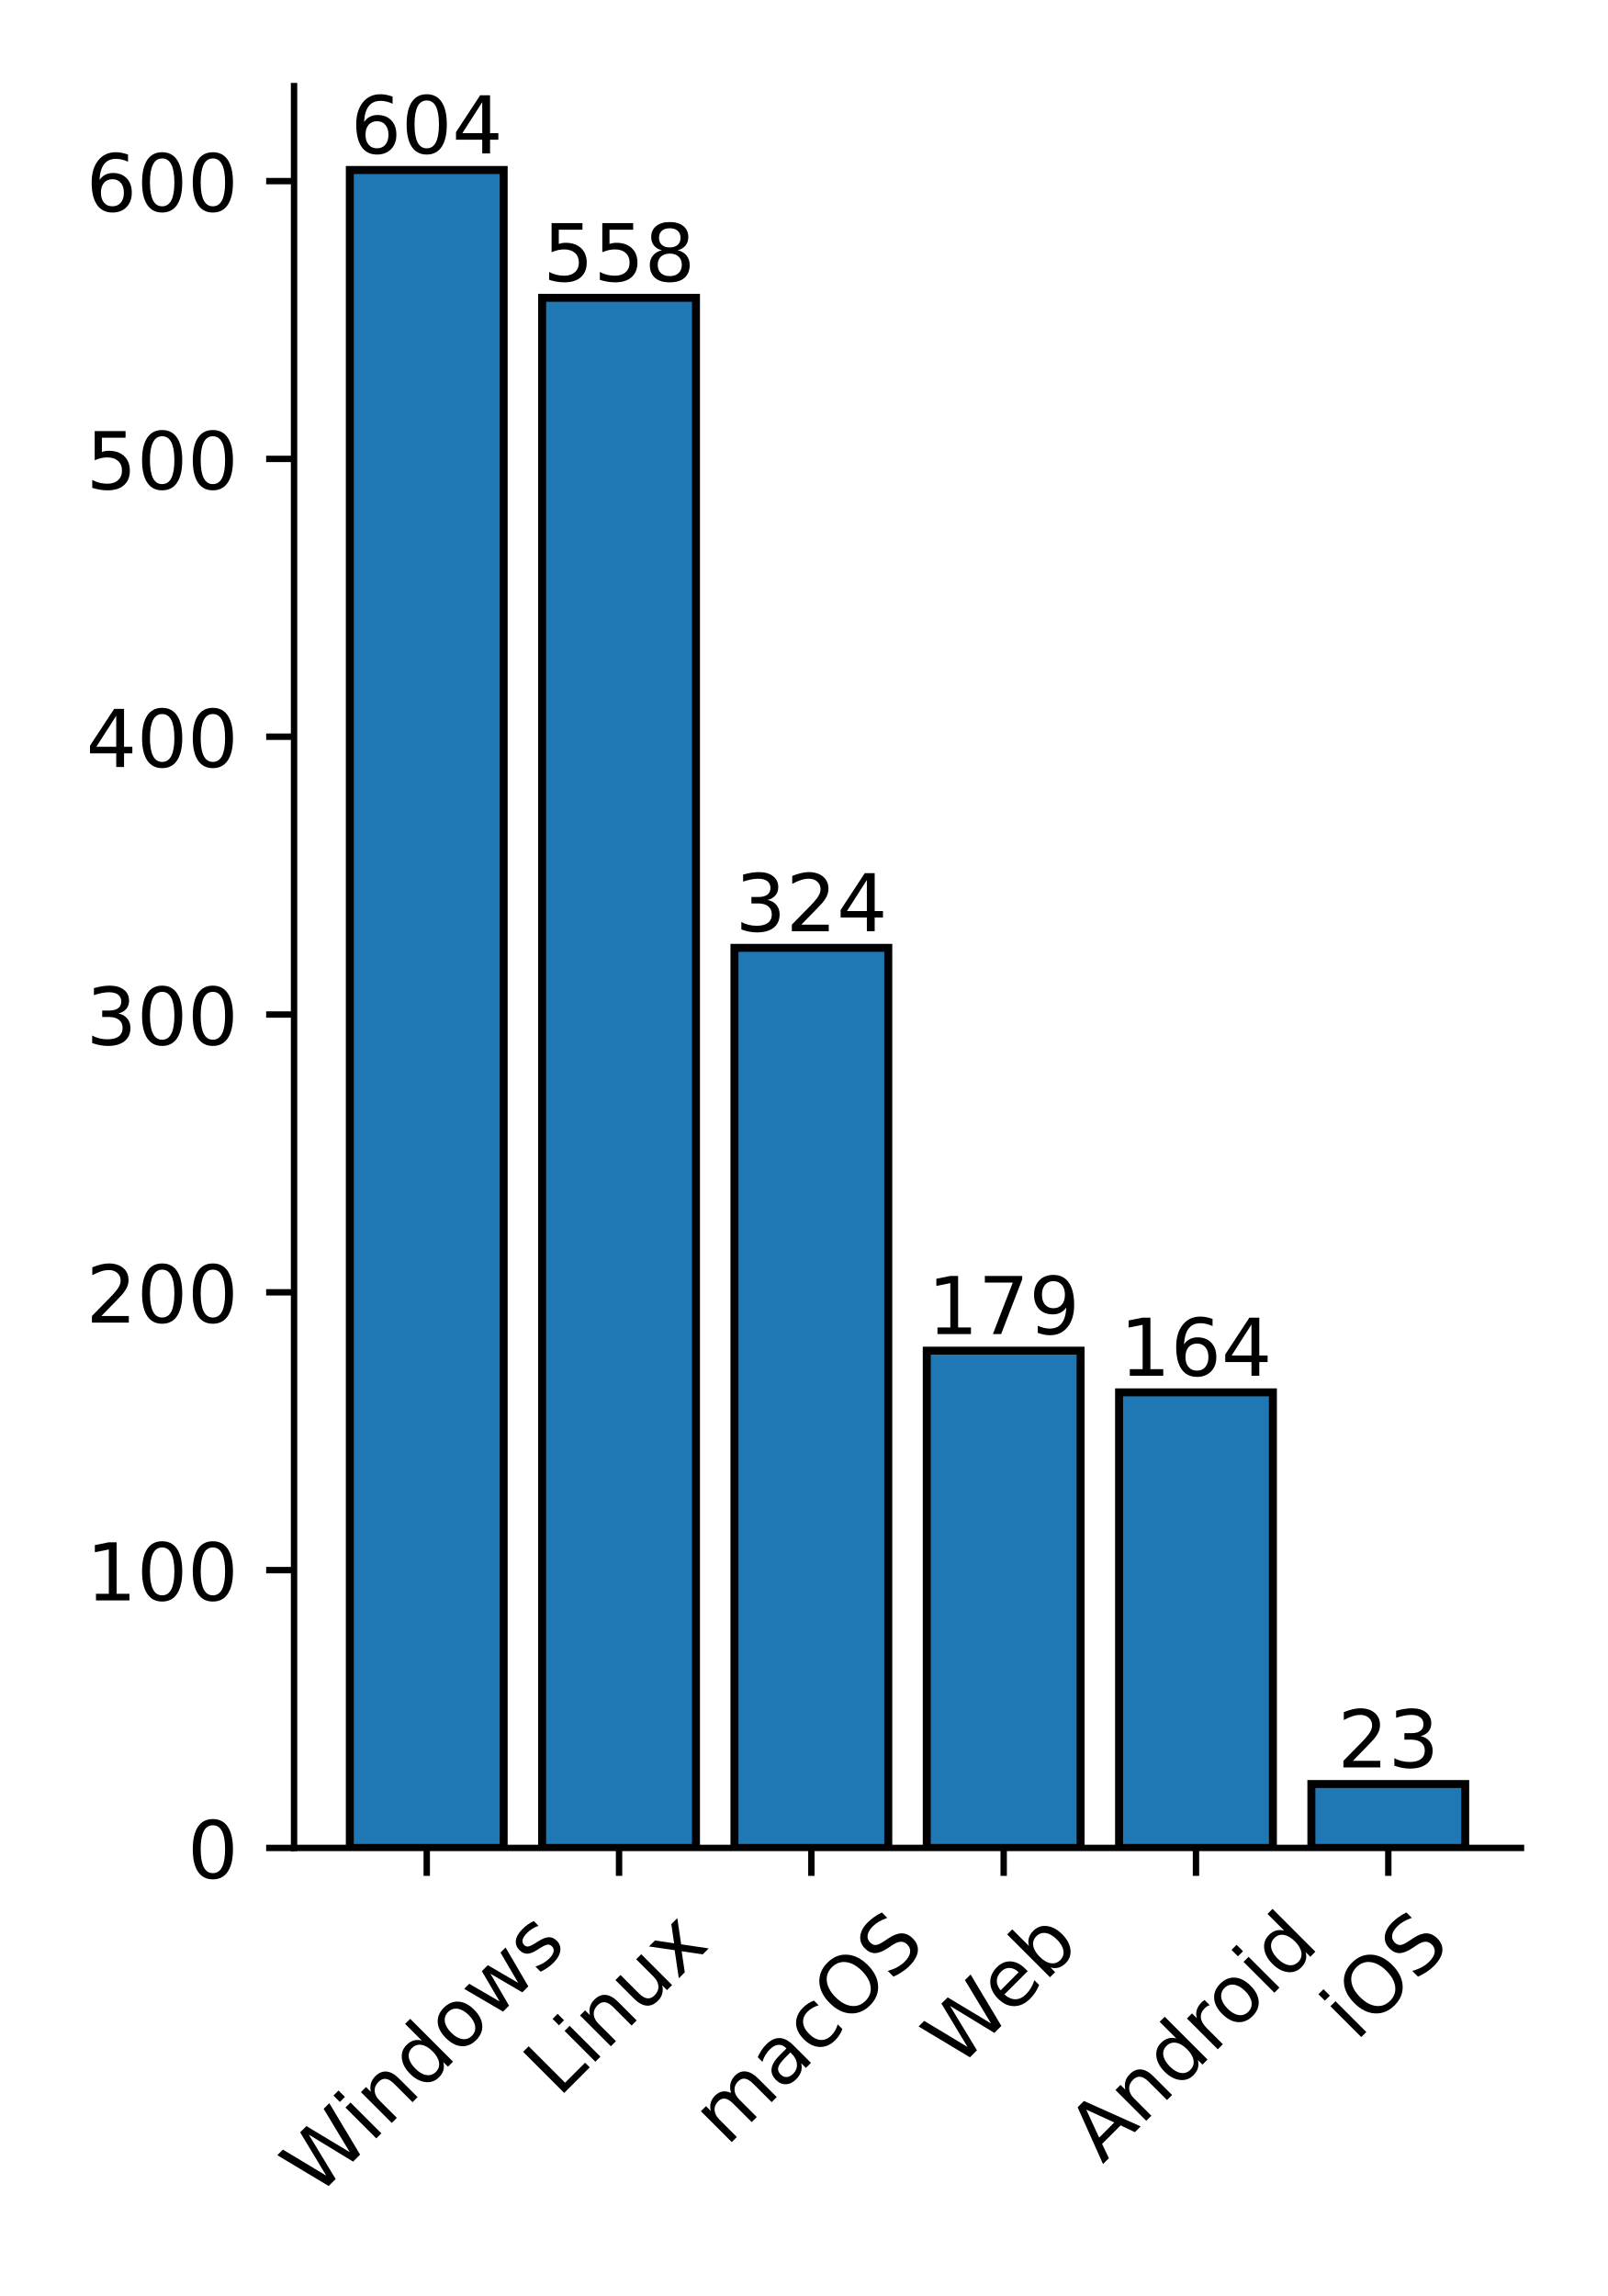
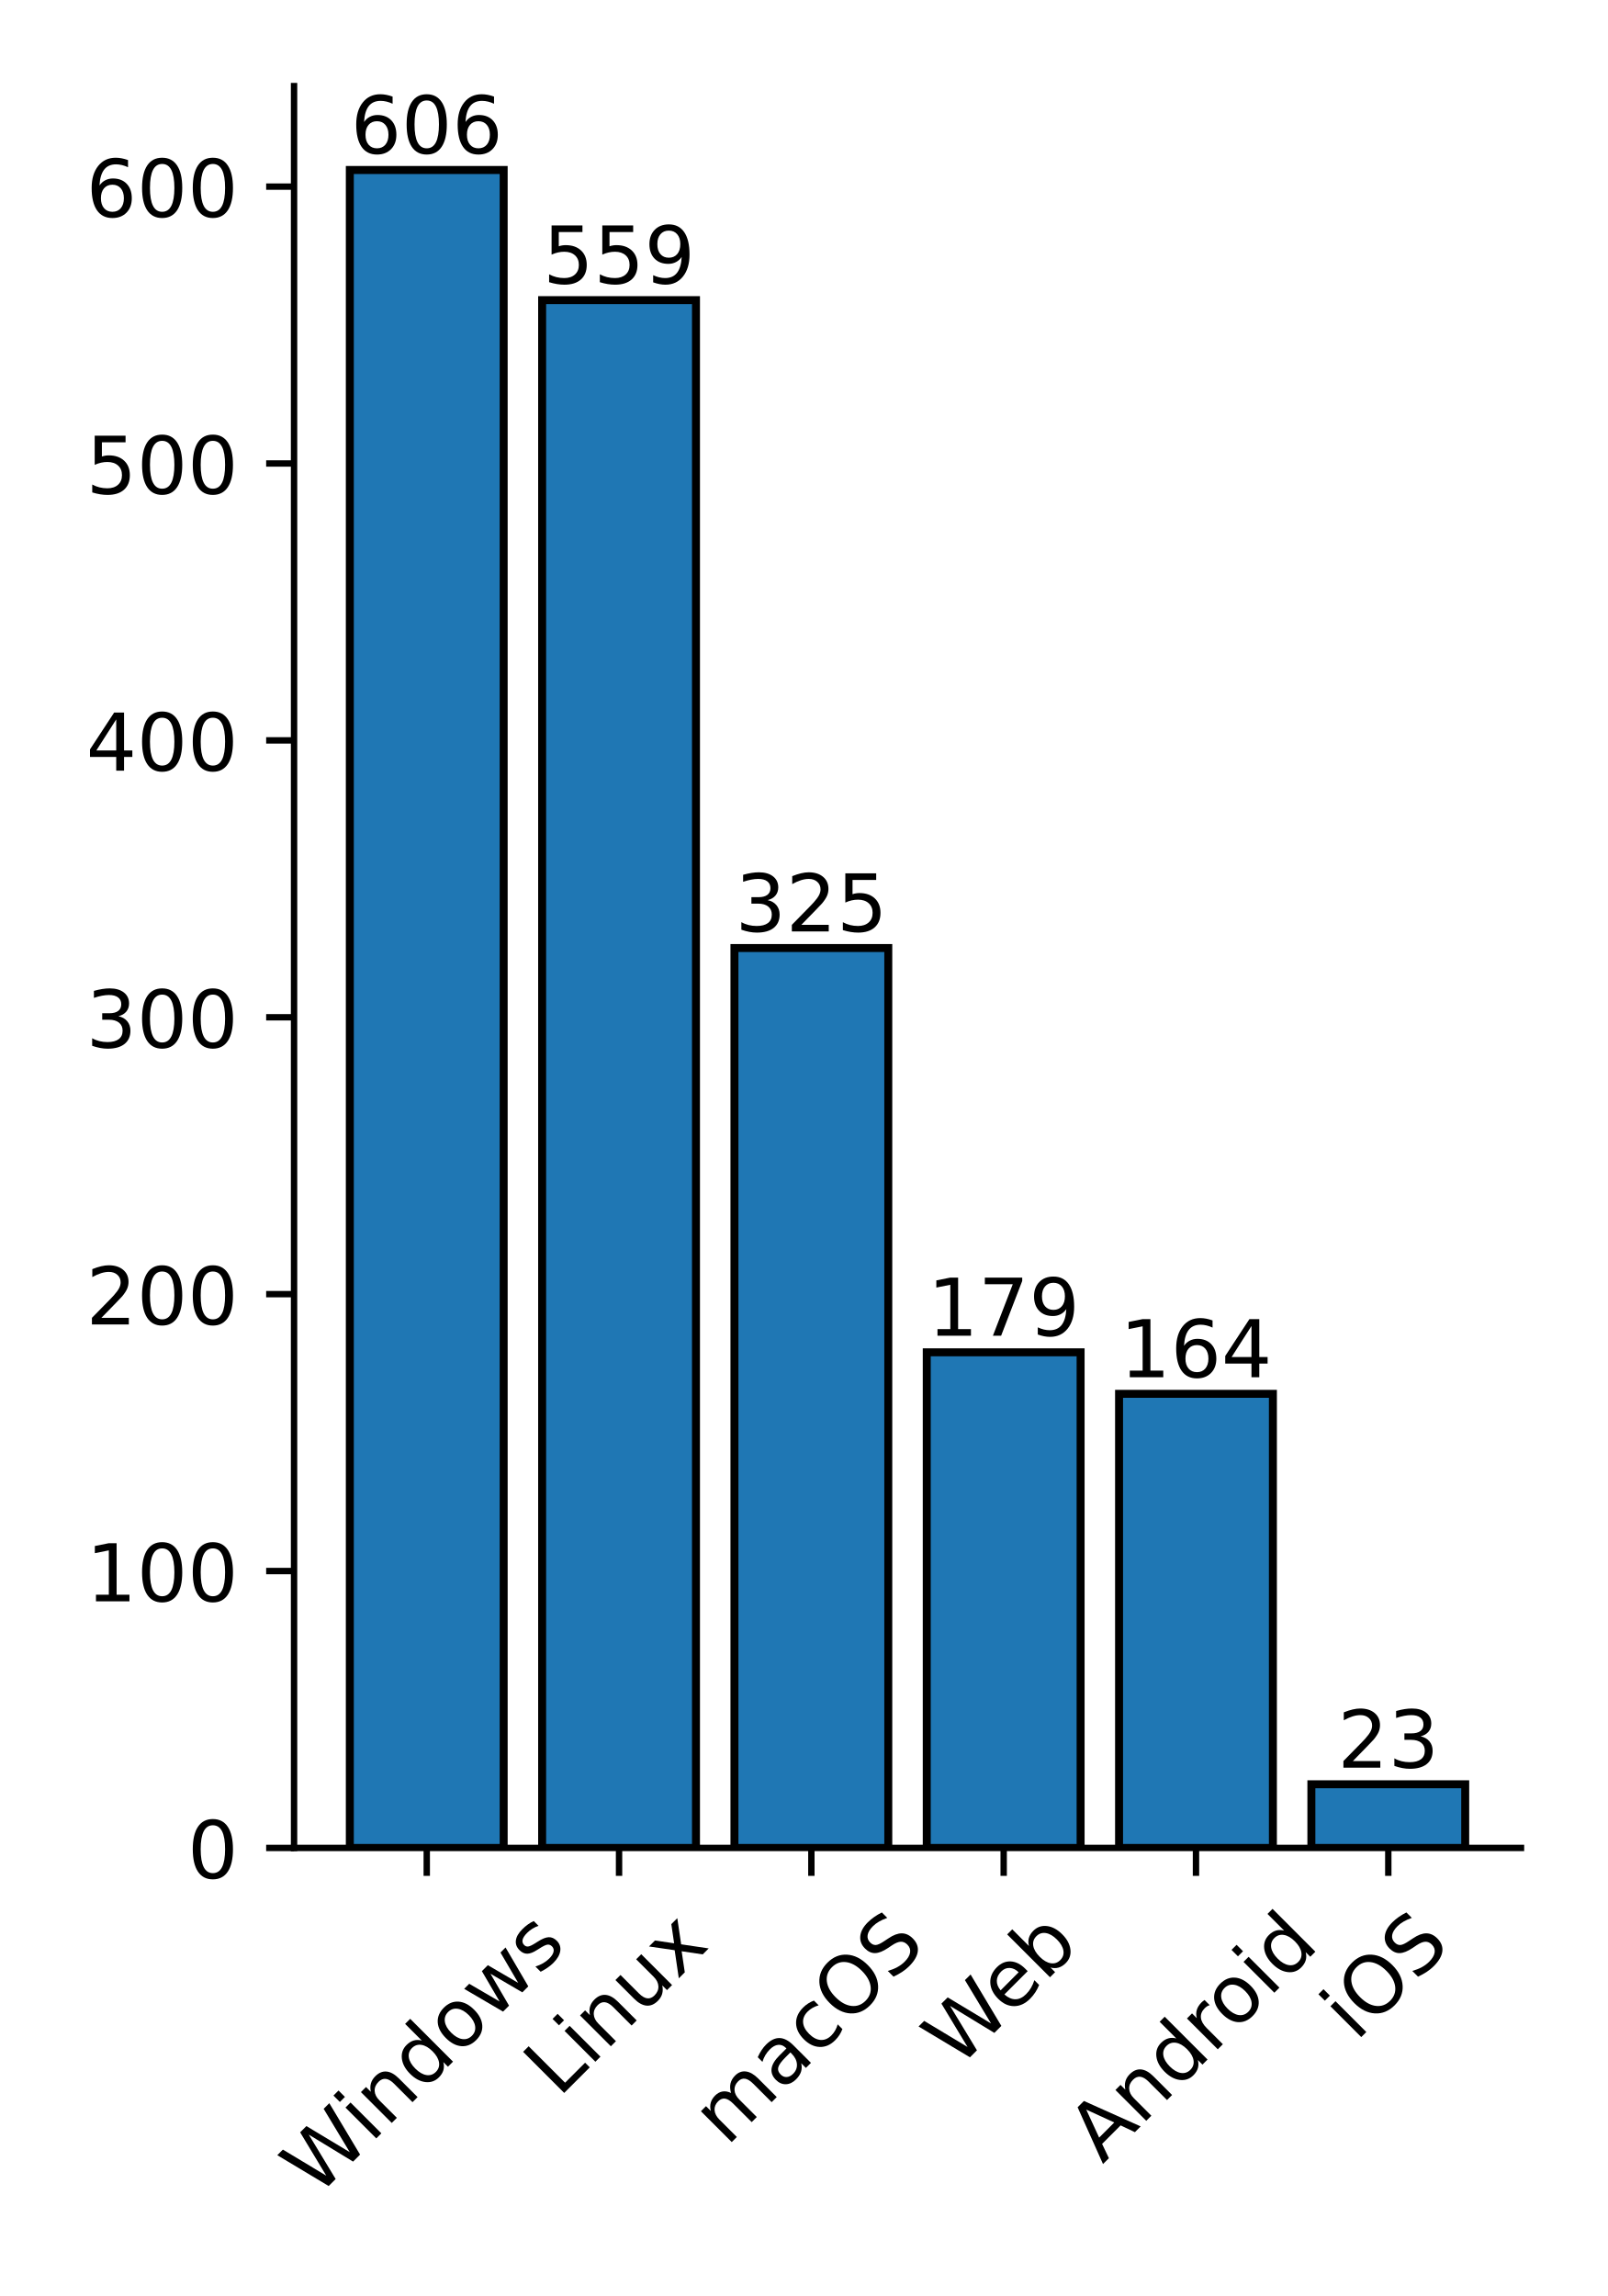
<svg xmlns="http://www.w3.org/2000/svg" xmlns:xlink="http://www.w3.org/1999/xlink" width="201.6pt" height="288pt" viewBox="0 0 201.6 288" version="1.1">
  <defs>
    <style type="text/css">*{stroke-linejoin: round; stroke-linecap: butt}</style>
  </defs>
  <g id="figure_1">
    <g id="patch_1">
      <path d="M 0 288  L 201.6 288  L 201.6 0  L 0 0  L 0 288  z " style="fill: none" />
    </g>
    <g id="axes_1">
      <g id="patch_2">
        <path d="M 36.888 231.796  L 190.8 231.796  L 190.8 10.8  L 36.888 10.8  L 36.888 231.796  z " style="fill: none" />
      </g>
      <g id="patch_3">
-         <path d="M 43.884 231.796  L 63.183 231.796  L 63.183 21.324  L 43.884 21.324  z " clip-path="url(#pdd245bffb3)" style="fill: #1f77b4; stroke: #000000; stroke-linejoin: miter" />
+         <path d="M 43.884 231.796  L 63.183 231.796  L 63.183 21.324  L 43.884 21.324  z " clip-path="url(#p83f4eef276)" style="fill: #1f77b4; stroke: #000000; stroke-linejoin: miter" />
      </g>
      <g id="patch_4">
-         <path d="M 68.008 231.796  L 87.307 231.796  L 87.307 37.353  L 68.008 37.353  z " clip-path="url(#pdd245bffb3)" style="fill: #1f77b4; stroke: #000000; stroke-linejoin: miter" />
+         <path d="M 68.008 231.796  L 87.307 231.796  L 87.307 37.647  L 68.008 37.647  z " clip-path="url(#p83f4eef276)" style="fill: #1f77b4; stroke: #000000; stroke-linejoin: miter" />
      </g>
      <g id="patch_5">
-         <path d="M 92.132 231.796  L 111.431 231.796  L 111.431 118.894  L 92.132 118.894  z " clip-path="url(#pdd245bffb3)" style="fill: #1f77b4; stroke: #000000; stroke-linejoin: miter" />
+         <path d="M 92.132 231.796  L 111.431 231.796  L 111.431 118.919  L 92.132 118.919  z " clip-path="url(#p83f4eef276)" style="fill: #1f77b4; stroke: #000000; stroke-linejoin: miter" />
      </g>
      <g id="patch_6">
-         <path d="M 116.256 231.796  L 135.556 231.796  L 135.556 169.421  L 116.256 169.421  z " clip-path="url(#pdd245bffb3)" style="fill: #1f77b4; stroke: #000000; stroke-linejoin: miter" />
+         <path d="M 116.256 231.796  L 135.556 231.796  L 135.556 169.627  L 116.256 169.627  z " clip-path="url(#p83f4eef276)" style="fill: #1f77b4; stroke: #000000; stroke-linejoin: miter" />
      </g>
      <g id="patch_7">
-         <path d="M 140.38 231.796  L 159.68 231.796  L 159.68 174.648  L 140.38 174.648  z " clip-path="url(#pdd245bffb3)" style="fill: #1f77b4; stroke: #000000; stroke-linejoin: miter" />
+         <path d="M 140.38 231.796  L 159.68 231.796  L 159.68 174.837  L 140.38 174.837  z " clip-path="url(#p83f4eef276)" style="fill: #1f77b4; stroke: #000000; stroke-linejoin: miter" />
      </g>
      <g id="patch_8">
-         <path d="M 164.505 231.796  L 183.804 231.796  L 183.804 223.782  L 164.505 223.782  z " clip-path="url(#pdd245bffb3)" style="fill: #1f77b4; stroke: #000000; stroke-linejoin: miter" />
+         <path d="M 164.505 231.796  L 183.804 231.796  L 183.804 223.808  L 164.505 223.808  z " clip-path="url(#p83f4eef276)" style="fill: #1f77b4; stroke: #000000; stroke-linejoin: miter" />
      </g>
      <g id="matplotlib.axis_1">
        <g id="xtick_1">
          <g id="line2d_1">
            <defs>
-               <path id="m01b4580f7c" d="M 0 0  L 0 3.5  " style="stroke: #000000; stroke-width: 0.8" />
+               <path id="m6a6a6ec3f4" d="M 0 0  L 0 3.5  " style="stroke: #000000; stroke-width: 0.8" />
            </defs>
            <g>
-               <use xlink:href="#m01b4580f7c" x="53.533" y="231.796" style="stroke: #000000; stroke-width: 0.8" />
+               <use xlink:href="#m6a6a6ec3f4" x="53.533" y="231.796" style="stroke: #000000; stroke-width: 0.8" />
            </g>
          </g>
          <g id="text_1">
            <g transform="translate(39.7043 275.7294) rotate(-45) scale(0.1 -0.1)">
              <defs>
                <path id="DejaVuSans-57" d="M 213 4666  L 850 4666  L 1831 722  L 2809 4666  L 3519 4666  L 4500 722  L 5478 4666  L 6119 4666  L 4947 0  L 4153 0  L 3169 4050  L 2175 0  L 1381 0  L 213 4666  z " transform="scale(0.015625)" />
                <path id="DejaVuSans-69" d="M 603 3500  L 1178 3500  L 1178 0  L 603 0  L 603 3500  z M 603 4863  L 1178 4863  L 1178 4134  L 603 4134  L 603 4863  z " transform="scale(0.015625)" />
                <path id="DejaVuSans-6e" d="M 3513 2113  L 3513 0  L 2938 0  L 2938 2094  Q 2938 2591 2744 2837  Q 2550 3084 2163 3084  Q 1697 3084 1428 2787  Q 1159 2491 1159 1978  L 1159 0  L 581 0  L 581 3500  L 1159 3500  L 1159 2956  Q 1366 3272 1645 3428  Q 1925 3584 2291 3584  Q 2894 3584 3203 3211  Q 3513 2838 3513 2113  z " transform="scale(0.015625)" />
                <path id="DejaVuSans-64" d="M 2906 2969  L 2906 4863  L 3481 4863  L 3481 0  L 2906 0  L 2906 525  Q 2725 213 2448 61  Q 2172 -91 1784 -91  Q 1150 -91 751 415  Q 353 922 353 1747  Q 353 2572 751 3078  Q 1150 3584 1784 3584  Q 2172 3584 2448 3432  Q 2725 3281 2906 2969  z M 947 1747  Q 947 1113 1208 752  Q 1469 391 1925 391  Q 2381 391 2643 752  Q 2906 1113 2906 1747  Q 2906 2381 2643 2742  Q 2381 3103 1925 3103  Q 1469 3103 1208 2742  Q 947 2381 947 1747  z " transform="scale(0.015625)" />
                <path id="DejaVuSans-6f" d="M 1959 3097  Q 1497 3097 1228 2736  Q 959 2375 959 1747  Q 959 1119 1226 758  Q 1494 397 1959 397  Q 2419 397 2687 759  Q 2956 1122 2956 1747  Q 2956 2369 2687 2733  Q 2419 3097 1959 3097  z M 1959 3584  Q 2709 3584 3137 3096  Q 3566 2609 3566 1747  Q 3566 888 3137 398  Q 2709 -91 1959 -91  Q 1206 -91 779 398  Q 353 888 353 1747  Q 353 2609 779 3096  Q 1206 3584 1959 3584  z " transform="scale(0.015625)" />
                <path id="DejaVuSans-77" d="M 269 3500  L 844 3500  L 1563 769  L 2278 3500  L 2956 3500  L 3675 769  L 4391 3500  L 4966 3500  L 4050 0  L 3372 0  L 2619 2869  L 1863 0  L 1184 0  L 269 3500  z " transform="scale(0.015625)" />
                <path id="DejaVuSans-73" d="M 2834 3397  L 2834 2853  Q 2591 2978 2328 3040  Q 2066 3103 1784 3103  Q 1356 3103 1142 2972  Q 928 2841 928 2578  Q 928 2378 1081 2264  Q 1234 2150 1697 2047  L 1894 2003  Q 2506 1872 2764 1633  Q 3022 1394 3022 966  Q 3022 478 2636 193  Q 2250 -91 1575 -91  Q 1294 -91 989 -36  Q 684 19 347 128  L 347 722  Q 666 556 975 473  Q 1284 391 1588 391  Q 1994 391 2212 530  Q 2431 669 2431 922  Q 2431 1156 2273 1281  Q 2116 1406 1581 1522  L 1381 1569  Q 847 1681 609 1914  Q 372 2147 372 2553  Q 372 3047 722 3315  Q 1072 3584 1716 3584  Q 2034 3584 2315 3537  Q 2597 3491 2834 3397  z " transform="scale(0.015625)" />
              </defs>
              <use xlink:href="#DejaVuSans-57" />
              <use xlink:href="#DejaVuSans-69" x="96.627" />
              <use xlink:href="#DejaVuSans-6e" x="124.41" />
              <use xlink:href="#DejaVuSans-64" x="187.789" />
              <use xlink:href="#DejaVuSans-6f" x="251.266" />
              <use xlink:href="#DejaVuSans-77" x="312.447" />
              <use xlink:href="#DejaVuSans-73" x="394.234" />
            </g>
          </g>
        </g>
        <g id="xtick_2">
          <g id="line2d_2">
            <g>
-               <use xlink:href="#m01b4580f7c" x="77.657" y="231.796" style="stroke: #000000; stroke-width: 0.8" />
+               <use xlink:href="#m6a6a6ec3f4" x="77.657" y="231.796" style="stroke: #000000; stroke-width: 0.8" />
            </g>
          </g>
          <g id="text_2">
            <g transform="translate(70.08254 263.2214) rotate(-45) scale(0.1 -0.1)">
              <defs>
                <path id="DejaVuSans-4c" d="M 628 4666  L 1259 4666  L 1259 531  L 3531 531  L 3531 0  L 628 0  L 628 4666  z " transform="scale(0.015625)" />
                <path id="DejaVuSans-75" d="M 544 1381  L 544 3500  L 1119 3500  L 1119 1403  Q 1119 906 1312 657  Q 1506 409 1894 409  Q 2359 409 2629 706  Q 2900 1003 2900 1516  L 2900 3500  L 3475 3500  L 3475 0  L 2900 0  L 2900 538  Q 2691 219 2414 64  Q 2138 -91 1772 -91  Q 1169 -91 856 284  Q 544 659 544 1381  z M 1991 3584  L 1991 3584  z " transform="scale(0.015625)" />
                <path id="DejaVuSans-78" d="M 3513 3500  L 2247 1797  L 3578 0  L 2900 0  L 1881 1375  L 863 0  L 184 0  L 1544 1831  L 300 3500  L 978 3500  L 1906 2253  L 2834 3500  L 3513 3500  z " transform="scale(0.015625)" />
              </defs>
              <use xlink:href="#DejaVuSans-4c" />
              <use xlink:href="#DejaVuSans-69" x="55.713" />
              <use xlink:href="#DejaVuSans-6e" x="83.496" />
              <use xlink:href="#DejaVuSans-75" x="146.875" />
              <use xlink:href="#DejaVuSans-78" x="210.254" />
            </g>
          </g>
        </g>
        <g id="xtick_3">
          <g id="line2d_3">
            <g>
-               <use xlink:href="#m01b4580f7c" x="101.782" y="231.796" style="stroke: #000000; stroke-width: 0.8" />
+               <use xlink:href="#m6a6a6ec3f4" x="101.782" y="231.796" style="stroke: #000000; stroke-width: 0.8" />
            </g>
          </g>
          <g id="text_3">
            <g transform="translate(91.15073 269.3334) rotate(-45) scale(0.1 -0.1)">
              <defs>
                <path id="DejaVuSans-6d" d="M 3328 2828  Q 3544 3216 3844 3400  Q 4144 3584 4550 3584  Q 5097 3584 5394 3201  Q 5691 2819 5691 2113  L 5691 0  L 5113 0  L 5113 2094  Q 5113 2597 4934 2840  Q 4756 3084 4391 3084  Q 3944 3084 3684 2787  Q 3425 2491 3425 1978  L 3425 0  L 2847 0  L 2847 2094  Q 2847 2600 2669 2842  Q 2491 3084 2119 3084  Q 1678 3084 1418 2786  Q 1159 2488 1159 1978  L 1159 0  L 581 0  L 581 3500  L 1159 3500  L 1159 2956  Q 1356 3278 1631 3431  Q 1906 3584 2284 3584  Q 2666 3584 2933 3390  Q 3200 3197 3328 2828  z " transform="scale(0.015625)" />
                <path id="DejaVuSans-61" d="M 2194 1759  Q 1497 1759 1228 1600  Q 959 1441 959 1056  Q 959 750 1161 570  Q 1363 391 1709 391  Q 2188 391 2477 730  Q 2766 1069 2766 1631  L 2766 1759  L 2194 1759  z M 3341 1997  L 3341 0  L 2766 0  L 2766 531  Q 2569 213 2275 61  Q 1981 -91 1556 -91  Q 1019 -91 701 211  Q 384 513 384 1019  Q 384 1609 779 1909  Q 1175 2209 1959 2209  L 2766 2209  L 2766 2266  Q 2766 2663 2505 2880  Q 2244 3097 1772 3097  Q 1472 3097 1187 3025  Q 903 2953 641 2809  L 641 3341  Q 956 3463 1253 3523  Q 1550 3584 1831 3584  Q 2591 3584 2966 3190  Q 3341 2797 3341 1997  z " transform="scale(0.015625)" />
                <path id="DejaVuSans-63" d="M 3122 3366  L 3122 2828  Q 2878 2963 2633 3030  Q 2388 3097 2138 3097  Q 1578 3097 1268 2742  Q 959 2388 959 1747  Q 959 1106 1268 751  Q 1578 397 2138 397  Q 2388 397 2633 464  Q 2878 531 3122 666  L 3122 134  Q 2881 22 2623 -34  Q 2366 -91 2075 -91  Q 1284 -91 818 406  Q 353 903 353 1747  Q 353 2603 823 3093  Q 1294 3584 2113 3584  Q 2378 3584 2631 3529  Q 2884 3475 3122 3366  z " transform="scale(0.015625)" />
                <path id="DejaVuSans-4f" d="M 2522 4238  Q 1834 4238 1429 3725  Q 1025 3213 1025 2328  Q 1025 1447 1429 934  Q 1834 422 2522 422  Q 3209 422 3611 934  Q 4013 1447 4013 2328  Q 4013 3213 3611 3725  Q 3209 4238 2522 4238  z M 2522 4750  Q 3503 4750 4090 4092  Q 4678 3434 4678 2328  Q 4678 1225 4090 567  Q 3503 -91 2522 -91  Q 1538 -91 948 565  Q 359 1222 359 2328  Q 359 3434 948 4092  Q 1538 4750 2522 4750  z " transform="scale(0.015625)" />
                <path id="DejaVuSans-53" d="M 3425 4513  L 3425 3897  Q 3066 4069 2747 4153  Q 2428 4238 2131 4238  Q 1616 4238 1336 4038  Q 1056 3838 1056 3469  Q 1056 3159 1242 3001  Q 1428 2844 1947 2747  L 2328 2669  Q 3034 2534 3370 2195  Q 3706 1856 3706 1288  Q 3706 609 3251 259  Q 2797 -91 1919 -91  Q 1588 -91 1214 -16  Q 841 59 441 206  L 441 856  Q 825 641 1194 531  Q 1563 422 1919 422  Q 2459 422 2753 634  Q 3047 847 3047 1241  Q 3047 1584 2836 1778  Q 2625 1972 2144 2069  L 1759 2144  Q 1053 2284 737 2584  Q 422 2884 422 3419  Q 422 4038 858 4394  Q 1294 4750 2059 4750  Q 2388 4750 2728 4690  Q 3069 4631 3425 4513  z " transform="scale(0.015625)" />
              </defs>
              <use xlink:href="#DejaVuSans-6d" />
              <use xlink:href="#DejaVuSans-61" x="97.412" />
              <use xlink:href="#DejaVuSans-63" x="158.691" />
              <use xlink:href="#DejaVuSans-4f" x="213.672" />
              <use xlink:href="#DejaVuSans-53" x="292.383" />
            </g>
          </g>
        </g>
        <g id="xtick_4">
          <g id="line2d_4">
            <g>
-               <use xlink:href="#m01b4580f7c" x="125.906" y="231.796" style="stroke: #000000; stroke-width: 0.8" />
+               <use xlink:href="#m6a6a6ec3f4" x="125.906" y="231.796" style="stroke: #000000; stroke-width: 0.8" />
            </g>
          </g>
          <g id="text_4">
            <g transform="translate(120.149 259.5853) rotate(-45) scale(0.1 -0.1)">
              <defs>
                <path id="DejaVuSans-65" d="M 3597 1894  L 3597 1613  L 953 1613  Q 991 1019 1311 708  Q 1631 397 2203 397  Q 2534 397 2845 478  Q 3156 559 3463 722  L 3463 178  Q 3153 47 2828 -22  Q 2503 -91 2169 -91  Q 1331 -91 842 396  Q 353 884 353 1716  Q 353 2575 817 3079  Q 1281 3584 2069 3584  Q 2775 3584 3186 3129  Q 3597 2675 3597 1894  z M 3022 2063  Q 3016 2534 2758 2815  Q 2500 3097 2075 3097  Q 1594 3097 1305 2825  Q 1016 2553 972 2059  L 3022 2063  z " transform="scale(0.015625)" />
                <path id="DejaVuSans-62" d="M 3116 1747  Q 3116 2381 2855 2742  Q 2594 3103 2138 3103  Q 1681 3103 1420 2742  Q 1159 2381 1159 1747  Q 1159 1113 1420 752  Q 1681 391 2138 391  Q 2594 391 2855 752  Q 3116 1113 3116 1747  z M 1159 2969  Q 1341 3281 1617 3432  Q 1894 3584 2278 3584  Q 2916 3584 3314 3078  Q 3713 2572 3713 1747  Q 3713 922 3314 415  Q 2916 -91 2278 -91  Q 1894 -91 1617 61  Q 1341 213 1159 525  L 1159 0  L 581 0  L 581 4863  L 1159 4863  L 1159 2969  z " transform="scale(0.015625)" />
              </defs>
              <use xlink:href="#DejaVuSans-57" />
              <use xlink:href="#DejaVuSans-65" x="93.002" />
              <use xlink:href="#DejaVuSans-62" x="154.525" />
            </g>
          </g>
        </g>
        <g id="xtick_5">
          <g id="line2d_5">
            <g>
-               <use xlink:href="#m01b4580f7c" x="150.03" y="231.796" style="stroke: #000000; stroke-width: 0.8" />
+               <use xlink:href="#m6a6a6ec3f4" x="150.03" y="231.796" style="stroke: #000000; stroke-width: 0.8" />
            </g>
          </g>
          <g id="text_5">
            <g transform="translate(138.3136 271.5045) rotate(-45) scale(0.1 -0.1)">
              <defs>
                <path id="DejaVuSans-41" d="M 2188 4044  L 1331 1722  L 3047 1722  L 2188 4044  z M 1831 4666  L 2547 4666  L 4325 0  L 3669 0  L 3244 1197  L 1141 1197  L 716 0  L 50 0  L 1831 4666  z " transform="scale(0.015625)" />
                <path id="DejaVuSans-72" d="M 2631 2963  Q 2534 3019 2420 3045  Q 2306 3072 2169 3072  Q 1681 3072 1420 2755  Q 1159 2438 1159 1844  L 1159 0  L 581 0  L 581 3500  L 1159 3500  L 1159 2956  Q 1341 3275 1631 3429  Q 1922 3584 2338 3584  Q 2397 3584 2469 3576  Q 2541 3569 2628 3553  L 2631 2963  z " transform="scale(0.015625)" />
              </defs>
              <use xlink:href="#DejaVuSans-41" />
              <use xlink:href="#DejaVuSans-6e" x="68.408" />
              <use xlink:href="#DejaVuSans-64" x="131.787" />
              <use xlink:href="#DejaVuSans-72" x="195.264" />
              <use xlink:href="#DejaVuSans-6f" x="234.127" />
              <use xlink:href="#DejaVuSans-69" x="295.309" />
              <use xlink:href="#DejaVuSans-64" x="323.092" />
            </g>
          </g>
        </g>
        <g id="xtick_6">
          <g id="line2d_6">
            <g>
-               <use xlink:href="#m01b4580f7c" x="174.154" y="231.796" style="stroke: #000000; stroke-width: 0.8" />
+               <use xlink:href="#m6a6a6ec3f4" x="174.154" y="231.796" style="stroke: #000000; stroke-width: 0.8" />
            </g>
          </g>
          <g id="text_6">
            <g transform="translate(170.0956 256.189) rotate(-45) scale(0.1 -0.1)">
              <use xlink:href="#DejaVuSans-69" />
              <use xlink:href="#DejaVuSans-4f" x="27.783" />
              <use xlink:href="#DejaVuSans-53" x="106.494" />
            </g>
          </g>
        </g>
      </g>
      <g id="matplotlib.axis_2">
        <g id="ytick_1">
          <g id="line2d_7">
            <defs>
-               <path id="meef31428c1" d="M 0 0  L -3.5 0  " style="stroke: #000000; stroke-width: 0.8" />
+               <path id="mba268a6d3a" d="M 0 0  L -3.5 0  " style="stroke: #000000; stroke-width: 0.8" />
            </defs>
            <g>
-               <use xlink:href="#meef31428c1" x="36.888" y="231.796" style="stroke: #000000; stroke-width: 0.8" />
+               <use xlink:href="#mba268a6d3a" x="36.888" y="231.796" style="stroke: #000000; stroke-width: 0.8" />
            </g>
          </g>
          <g id="text_7">
            <g transform="translate(23.525 235.5956) scale(0.1 -0.1)">
              <defs>
                <path id="DejaVuSans-30" d="M 2034 4250  Q 1547 4250 1301 3770  Q 1056 3291 1056 2328  Q 1056 1369 1301 889  Q 1547 409 2034 409  Q 2525 409 2770 889  Q 3016 1369 3016 2328  Q 3016 3291 2770 3770  Q 2525 4250 2034 4250  z M 2034 4750  Q 2819 4750 3233 4129  Q 3647 3509 3647 2328  Q 3647 1150 3233 529  Q 2819 -91 2034 -91  Q 1250 -91 836 529  Q 422 1150 422 2328  Q 422 3509 836 4129  Q 1250 4750 2034 4750  z " transform="scale(0.015625)" />
              </defs>
              <use xlink:href="#DejaVuSans-30" />
            </g>
          </g>
        </g>
        <g id="ytick_2">
          <g id="line2d_8">
            <g>
-               <use xlink:href="#meef31428c1" x="36.888" y="196.95" style="stroke: #000000; stroke-width: 0.8" />
+               <use xlink:href="#mba268a6d3a" x="36.888" y="197.065" style="stroke: #000000; stroke-width: 0.8" />
            </g>
          </g>
          <g id="text_8">
-             <g transform="translate(10.8 200.7491) scale(0.1 -0.1)">
+             <g transform="translate(10.8 200.8641) scale(0.1 -0.1)">
              <defs>
                <path id="DejaVuSans-31" d="M 794 531  L 1825 531  L 1825 4091  L 703 3866  L 703 4441  L 1819 4666  L 2450 4666  L 2450 531  L 3481 531  L 3481 0  L 794 0  L 794 531  z " transform="scale(0.015625)" />
              </defs>
              <use xlink:href="#DejaVuSans-31" />
              <use xlink:href="#DejaVuSans-30" x="63.623" />
              <use xlink:href="#DejaVuSans-30" x="127.246" />
            </g>
          </g>
        </g>
        <g id="ytick_3">
          <g id="line2d_9">
            <g>
-               <use xlink:href="#meef31428c1" x="36.888" y="162.103" style="stroke: #000000; stroke-width: 0.8" />
+               <use xlink:href="#mba268a6d3a" x="36.888" y="162.333" style="stroke: #000000; stroke-width: 0.8" />
            </g>
          </g>
          <g id="text_9">
-             <g transform="translate(10.8 165.9026) scale(0.1 -0.1)">
+             <g transform="translate(10.8 166.1326) scale(0.1 -0.1)">
              <defs>
                <path id="DejaVuSans-32" d="M 1228 531  L 3431 531  L 3431 0  L 469 0  L 469 531  Q 828 903 1448 1529  Q 2069 2156 2228 2338  Q 2531 2678 2651 2914  Q 2772 3150 2772 3378  Q 2772 3750 2511 3984  Q 2250 4219 1831 4219  Q 1534 4219 1204 4116  Q 875 4013 500 3803  L 500 4441  Q 881 4594 1212 4672  Q 1544 4750 1819 4750  Q 2544 4750 2975 4387  Q 3406 4025 3406 3419  Q 3406 3131 3298 2873  Q 3191 2616 2906 2266  Q 2828 2175 2409 1742  Q 1991 1309 1228 531  z " transform="scale(0.015625)" />
              </defs>
              <use xlink:href="#DejaVuSans-32" />
              <use xlink:href="#DejaVuSans-30" x="63.623" />
              <use xlink:href="#DejaVuSans-30" x="127.246" />
            </g>
          </g>
        </g>
        <g id="ytick_4">
          <g id="line2d_10">
            <g>
-               <use xlink:href="#meef31428c1" x="36.888" y="127.257" style="stroke: #000000; stroke-width: 0.8" />
+               <use xlink:href="#mba268a6d3a" x="36.888" y="127.602" style="stroke: #000000; stroke-width: 0.8" />
            </g>
          </g>
          <g id="text_10">
-             <g transform="translate(10.8 131.0562) scale(0.1 -0.1)">
+             <g transform="translate(10.8 131.4012) scale(0.1 -0.1)">
              <defs>
                <path id="DejaVuSans-33" d="M 2597 2516  Q 3050 2419 3304 2112  Q 3559 1806 3559 1356  Q 3559 666 3084 287  Q 2609 -91 1734 -91  Q 1441 -91 1130 -33  Q 819 25 488 141  L 488 750  Q 750 597 1062 519  Q 1375 441 1716 441  Q 2309 441 2620 675  Q 2931 909 2931 1356  Q 2931 1769 2642 2001  Q 2353 2234 1838 2234  L 1294 2234  L 1294 2753  L 1863 2753  Q 2328 2753 2575 2939  Q 2822 3125 2822 3475  Q 2822 3834 2567 4026  Q 2313 4219 1838 4219  Q 1578 4219 1281 4162  Q 984 4106 628 3988  L 628 4550  Q 988 4650 1302 4700  Q 1616 4750 1894 4750  Q 2613 4750 3031 4423  Q 3450 4097 3450 3541  Q 3450 3153 3228 2886  Q 3006 2619 2597 2516  z " transform="scale(0.015625)" />
              </defs>
              <use xlink:href="#DejaVuSans-33" />
              <use xlink:href="#DejaVuSans-30" x="63.623" />
              <use xlink:href="#DejaVuSans-30" x="127.246" />
            </g>
          </g>
        </g>
        <g id="ytick_5">
          <g id="line2d_11">
            <g>
-               <use xlink:href="#meef31428c1" x="36.888" y="92.41" style="stroke: #000000; stroke-width: 0.8" />
+               <use xlink:href="#mba268a6d3a" x="36.888" y="92.87" style="stroke: #000000; stroke-width: 0.8" />
            </g>
          </g>
          <g id="text_11">
-             <g transform="translate(10.8 96.20967) scale(0.1 -0.1)">
+             <g transform="translate(10.8 96.66969) scale(0.1 -0.1)">
              <defs>
                <path id="DejaVuSans-34" d="M 2419 4116  L 825 1625  L 2419 1625  L 2419 4116  z M 2253 4666  L 3047 4666  L 3047 1625  L 3713 1625  L 3713 1100  L 3047 1100  L 3047 0  L 2419 0  L 2419 1100  L 313 1100  L 313 1709  L 2253 4666  z " transform="scale(0.015625)" />
              </defs>
              <use xlink:href="#DejaVuSans-34" />
              <use xlink:href="#DejaVuSans-30" x="63.623" />
              <use xlink:href="#DejaVuSans-30" x="127.246" />
            </g>
          </g>
        </g>
        <g id="ytick_6">
          <g id="line2d_12">
            <g>
-               <use xlink:href="#meef31428c1" x="36.888" y="57.564" style="stroke: #000000; stroke-width: 0.8" />
+               <use xlink:href="#mba268a6d3a" x="36.888" y="58.139" style="stroke: #000000; stroke-width: 0.8" />
            </g>
          </g>
          <g id="text_12">
-             <g transform="translate(10.8 61.36319) scale(0.1 -0.1)">
+             <g transform="translate(10.8 61.93822) scale(0.1 -0.1)">
              <defs>
                <path id="DejaVuSans-35" d="M 691 4666  L 3169 4666  L 3169 4134  L 1269 4134  L 1269 2991  Q 1406 3038 1543 3061  Q 1681 3084 1819 3084  Q 2600 3084 3056 2656  Q 3513 2228 3513 1497  Q 3513 744 3044 326  Q 2575 -91 1722 -91  Q 1428 -91 1123 -41  Q 819 9 494 109  L 494 744  Q 775 591 1075 516  Q 1375 441 1709 441  Q 2250 441 2565 725  Q 2881 1009 2881 1497  Q 2881 1984 2565 2268  Q 2250 2553 1709 2553  Q 1456 2553 1204 2497  Q 953 2441 691 2322  L 691 4666  z " transform="scale(0.015625)" />
              </defs>
              <use xlink:href="#DejaVuSans-35" />
              <use xlink:href="#DejaVuSans-30" x="63.623" />
              <use xlink:href="#DejaVuSans-30" x="127.246" />
            </g>
          </g>
        </g>
        <g id="ytick_7">
          <g id="line2d_13">
            <g>
-               <use xlink:href="#meef31428c1" x="36.888" y="22.717" style="stroke: #000000; stroke-width: 0.8" />
+               <use xlink:href="#mba268a6d3a" x="36.888" y="23.408" style="stroke: #000000; stroke-width: 0.8" />
            </g>
          </g>
          <g id="text_13">
-             <g transform="translate(10.8 26.51671) scale(0.1 -0.1)">
+             <g transform="translate(10.8 27.20674) scale(0.1 -0.1)">
              <defs>
                <path id="DejaVuSans-36" d="M 2113 2584  Q 1688 2584 1439 2293  Q 1191 2003 1191 1497  Q 1191 994 1439 701  Q 1688 409 2113 409  Q 2538 409 2786 701  Q 3034 994 3034 1497  Q 3034 2003 2786 2293  Q 2538 2584 2113 2584  z M 3366 4563  L 3366 3988  Q 3128 4100 2886 4159  Q 2644 4219 2406 4219  Q 1781 4219 1451 3797  Q 1122 3375 1075 2522  Q 1259 2794 1537 2939  Q 1816 3084 2150 3084  Q 2853 3084 3261 2657  Q 3669 2231 3669 1497  Q 3669 778 3244 343  Q 2819 -91 2113 -91  Q 1303 -91 875 529  Q 447 1150 447 2328  Q 447 3434 972 4092  Q 1497 4750 2381 4750  Q 2619 4750 2861 4703  Q 3103 4656 3366 4563  z " transform="scale(0.015625)" />
              </defs>
              <use xlink:href="#DejaVuSans-36" />
              <use xlink:href="#DejaVuSans-30" x="63.623" />
              <use xlink:href="#DejaVuSans-30" x="127.246" />
            </g>
          </g>
        </g>
      </g>
      <g id="patch_9">
        <path d="M 36.888 231.796  L 36.888 10.8  " style="fill: none; stroke: #000000; stroke-width: 0.8; stroke-linejoin: miter; stroke-linecap: square" />
      </g>
      <g id="patch_10">
        <path d="M 36.888 231.796  L 190.8 231.796  " style="fill: none; stroke: #000000; stroke-width: 0.8; stroke-linejoin: miter; stroke-linecap: square" />
      </g>
      <g id="text_14">
        <g transform="translate(43.98946 19.24395) scale(0.1 -0.1)">
          <use xlink:href="#DejaVuSans-36" />
          <use xlink:href="#DejaVuSans-30" x="63.623" />
-           <use xlink:href="#DejaVuSans-34" x="127.246" />
+           <use xlink:href="#DejaVuSans-36" x="127.246" />
        </g>
      </g>
      <g id="text_15">
-         <g transform="translate(68.11368 35.27333) scale(0.1 -0.1)">
+         <g transform="translate(68.11368 35.56774) scale(0.1 -0.1)">
          <defs>
-             <path id="DejaVuSans-38" d="M 2034 2216  Q 1584 2216 1326 1975  Q 1069 1734 1069 1313  Q 1069 891 1326 650  Q 1584 409 2034 409  Q 2484 409 2743 651  Q 3003 894 3003 1313  Q 3003 1734 2745 1975  Q 2488 2216 2034 2216  z M 1403 2484  Q 997 2584 770 2862  Q 544 3141 544 3541  Q 544 4100 942 4425  Q 1341 4750 2034 4750  Q 2731 4750 3128 4425  Q 3525 4100 3525 3541  Q 3525 3141 3298 2862  Q 3072 2584 2669 2484  Q 3125 2378 3379 2068  Q 3634 1759 3634 1313  Q 3634 634 3220 271  Q 2806 -91 2034 -91  Q 1263 -91 848 271  Q 434 634 434 1313  Q 434 1759 690 2068  Q 947 2378 1403 2484  z M 1172 3481  Q 1172 3119 1398 2916  Q 1625 2713 2034 2713  Q 2441 2713 2670 2916  Q 2900 3119 2900 3481  Q 2900 3844 2670 4047  Q 2441 4250 2034 4250  Q 1625 4250 1398 4047  Q 1172 3844 1172 3481  z " transform="scale(0.015625)" />
+             <path id="DejaVuSans-39" d="M 703 97  L 703 672  Q 941 559 1184 500  Q 1428 441 1663 441  Q 2288 441 2617 861  Q 2947 1281 2994 2138  Q 2813 1869 2534 1725  Q 2256 1581 1919 1581  Q 1219 1581 811 2004  Q 403 2428 403 3163  Q 403 3881 828 4315  Q 1253 4750 1959 4750  Q 2769 4750 3195 4129  Q 3622 3509 3622 2328  Q 3622 1225 3098 567  Q 2575 -91 1691 -91  Q 1453 -91 1209 -44  Q 966 3 703 97  z M 1959 2075  Q 2384 2075 2632 2365  Q 2881 2656 2881 3163  Q 2881 3666 2632 3958  Q 2384 4250 1959 4250  Q 1534 4250 1286 3958  Q 1038 3666 1038 3163  Q 1038 2656 1286 2365  Q 1534 2075 1959 2075  z " transform="scale(0.015625)" />
          </defs>
          <use xlink:href="#DejaVuSans-35" />
          <use xlink:href="#DejaVuSans-35" x="63.623" />
-           <use xlink:href="#DejaVuSans-38" x="127.246" />
+           <use xlink:href="#DejaVuSans-39" x="127.246" />
        </g>
      </g>
      <g id="text_16">
-         <g transform="translate(92.23789 116.8141) scale(0.1 -0.1)">
+         <g transform="translate(92.23789 116.8394) scale(0.1 -0.1)">
          <use xlink:href="#DejaVuSans-33" />
          <use xlink:href="#DejaVuSans-32" x="63.623" />
-           <use xlink:href="#DejaVuSans-34" x="127.246" />
+           <use xlink:href="#DejaVuSans-35" x="127.246" />
        </g>
      </g>
      <g id="text_17">
-         <g transform="translate(116.3621 167.3415) scale(0.1 -0.1)">
+         <g transform="translate(116.3621 167.5473) scale(0.1 -0.1)">
          <defs>
            <path id="DejaVuSans-37" d="M 525 4666  L 3525 4666  L 3525 4397  L 1831 0  L 1172 0  L 2766 4134  L 525 4134  L 525 4666  z " transform="scale(0.015625)" />
-             <path id="DejaVuSans-39" d="M 703 97  L 703 672  Q 941 559 1184 500  Q 1428 441 1663 441  Q 2288 441 2617 861  Q 2947 1281 2994 2138  Q 2813 1869 2534 1725  Q 2256 1581 1919 1581  Q 1219 1581 811 2004  Q 403 2428 403 3163  Q 403 3881 828 4315  Q 1253 4750 1959 4750  Q 2769 4750 3195 4129  Q 3622 3509 3622 2328  Q 3622 1225 3098 567  Q 2575 -91 1691 -91  Q 1453 -91 1209 -44  Q 966 3 703 97  z M 1959 2075  Q 2384 2075 2632 2365  Q 2881 2656 2881 3163  Q 2881 3666 2632 3958  Q 2384 4250 1959 4250  Q 1534 4250 1286 3958  Q 1038 3666 1038 3163  Q 1038 2656 1286 2365  Q 1534 2075 1959 2075  z " transform="scale(0.015625)" />
          </defs>
          <use xlink:href="#DejaVuSans-31" />
          <use xlink:href="#DejaVuSans-37" x="63.623" />
          <use xlink:href="#DejaVuSans-39" x="127.246" />
        </g>
      </g>
      <g id="text_18">
-         <g transform="translate(140.4863 172.5685) scale(0.1 -0.1)">
+         <g transform="translate(140.4863 172.7571) scale(0.1 -0.1)">
          <use xlink:href="#DejaVuSans-31" />
          <use xlink:href="#DejaVuSans-36" x="63.623" />
          <use xlink:href="#DejaVuSans-34" x="127.246" />
        </g>
      </g>
      <g id="text_19">
-         <g transform="translate(167.7918 221.702) scale(0.1 -0.1)">
+         <g transform="translate(167.7918 221.7284) scale(0.1 -0.1)">
          <use xlink:href="#DejaVuSans-32" />
          <use xlink:href="#DejaVuSans-33" x="63.623" />
        </g>
      </g>
    </g>
  </g>
  <defs>
-     <clipPath id="pdd245bffb3">
+     <clipPath id="p83f4eef276">
      <rect x="36.888" y="10.8" width="153.912" height="220.996" />
    </clipPath>
  </defs>
</svg>
